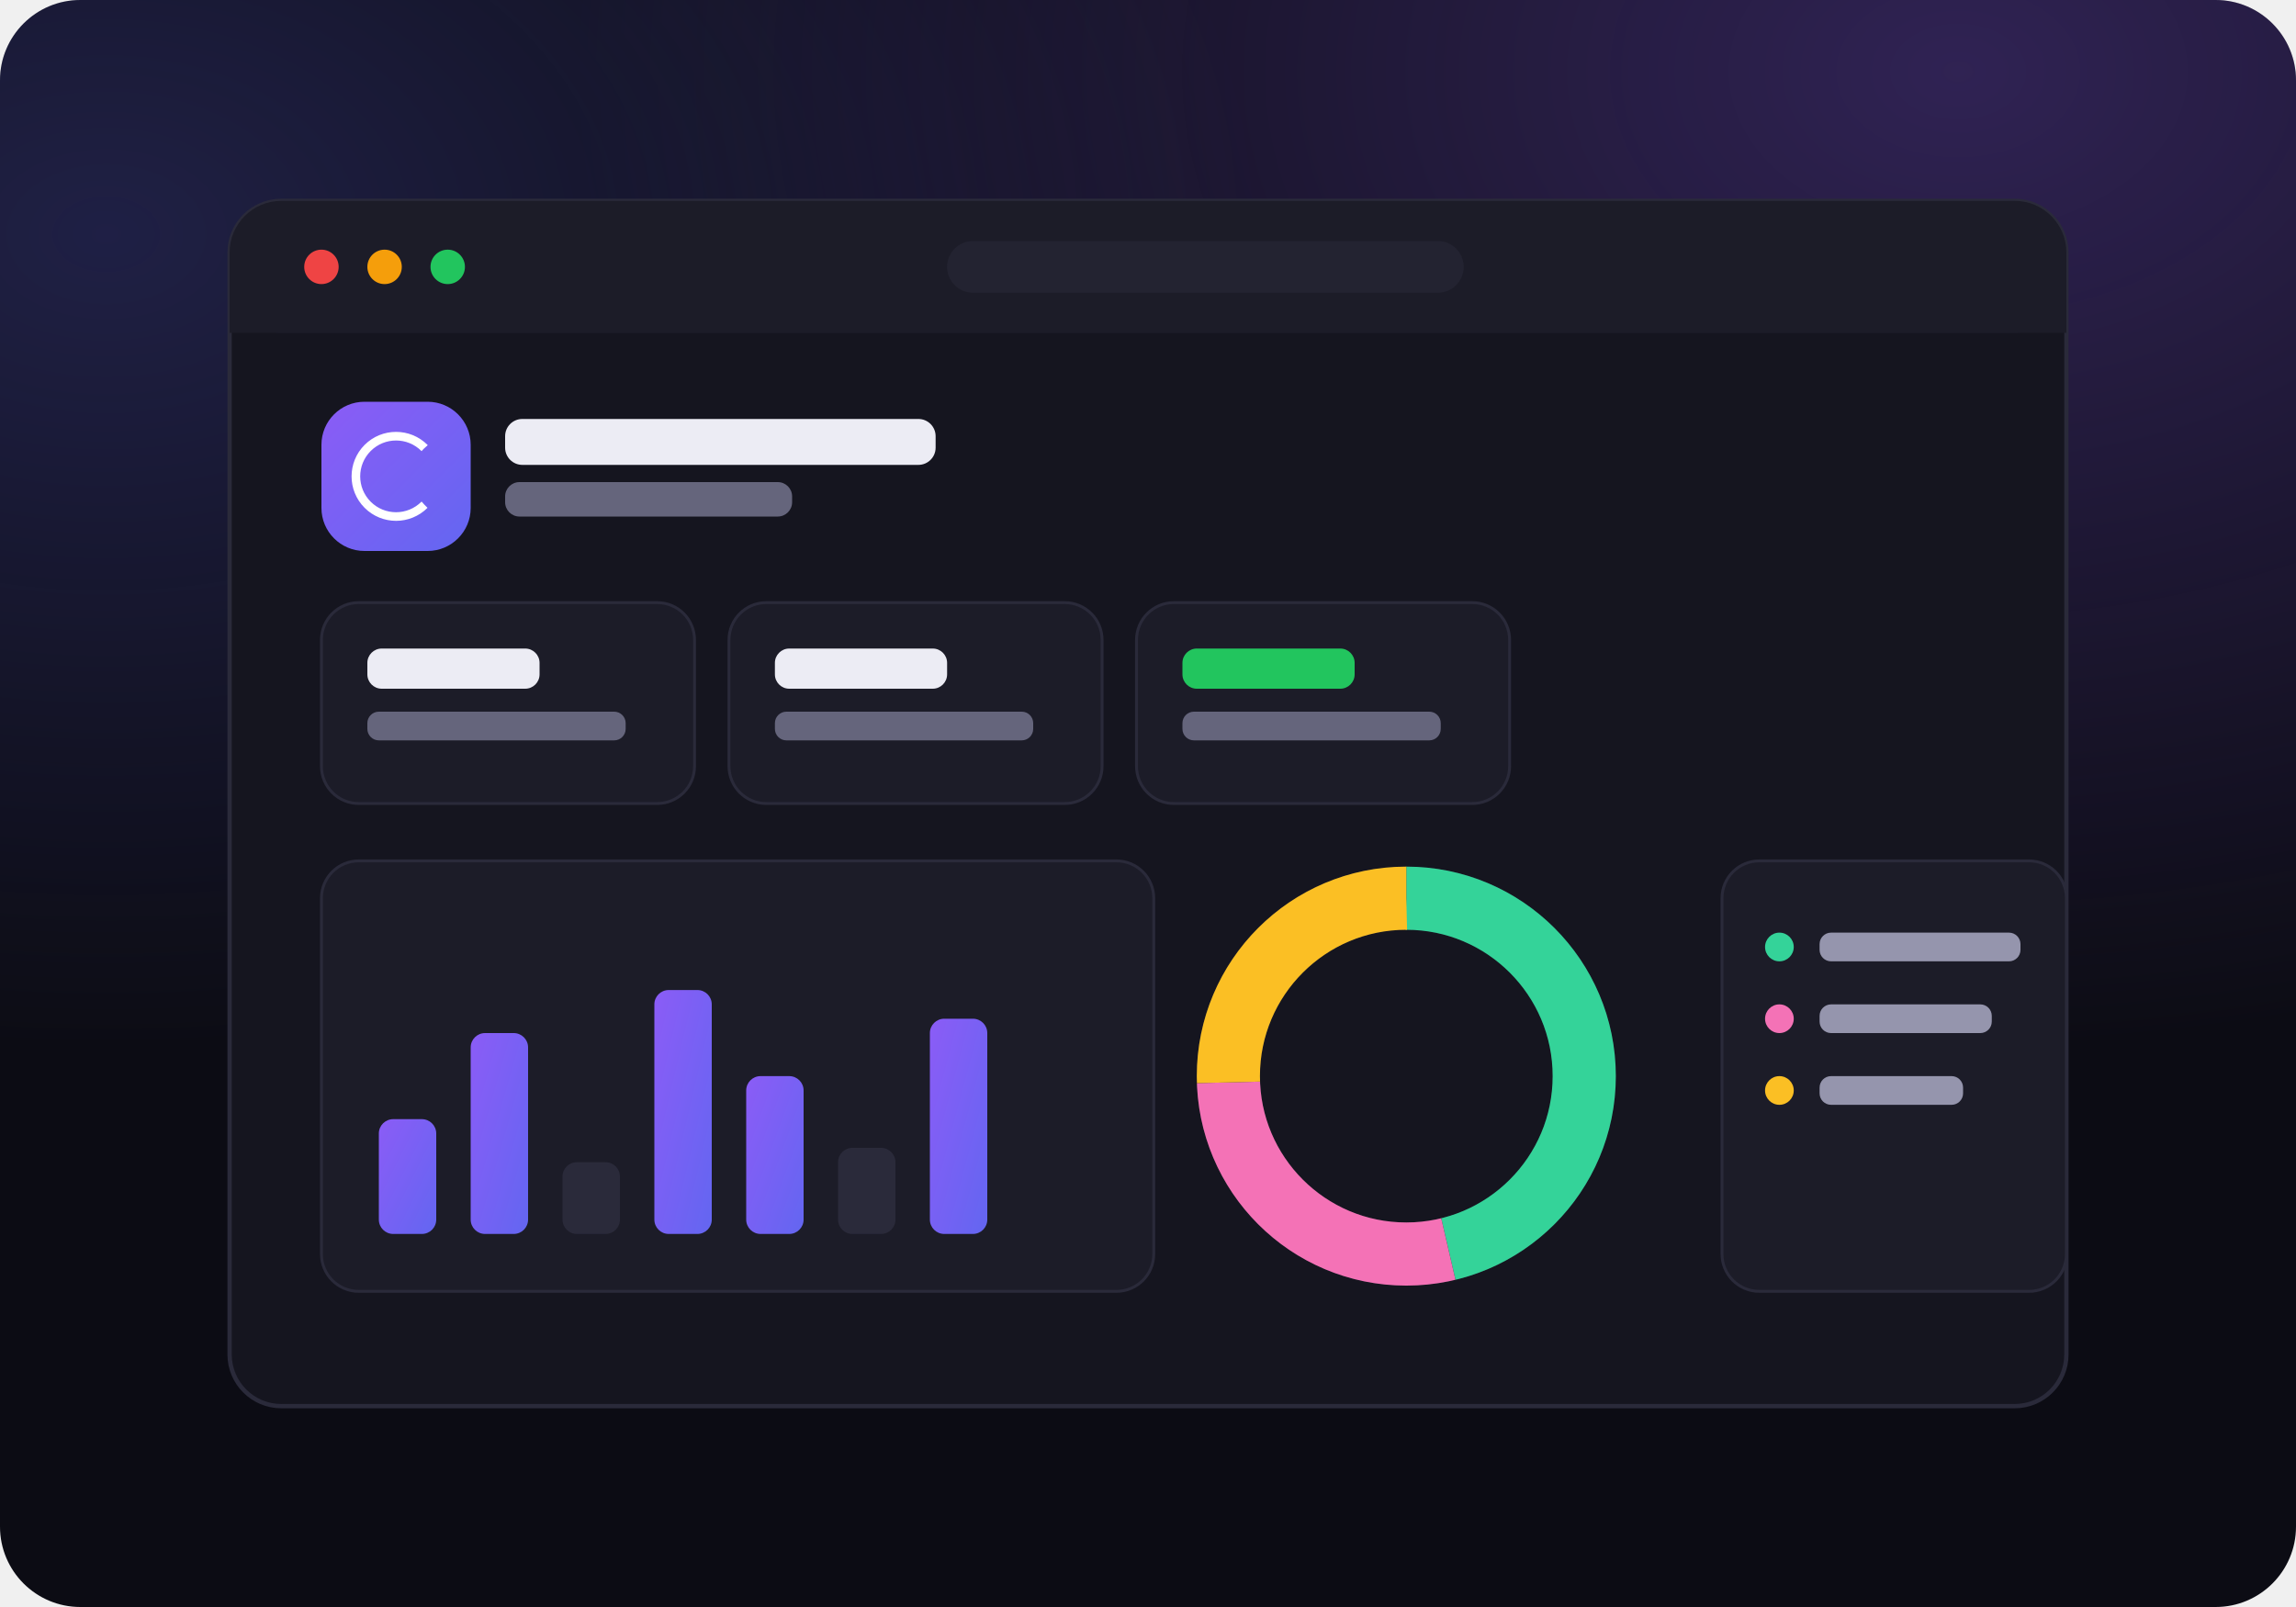
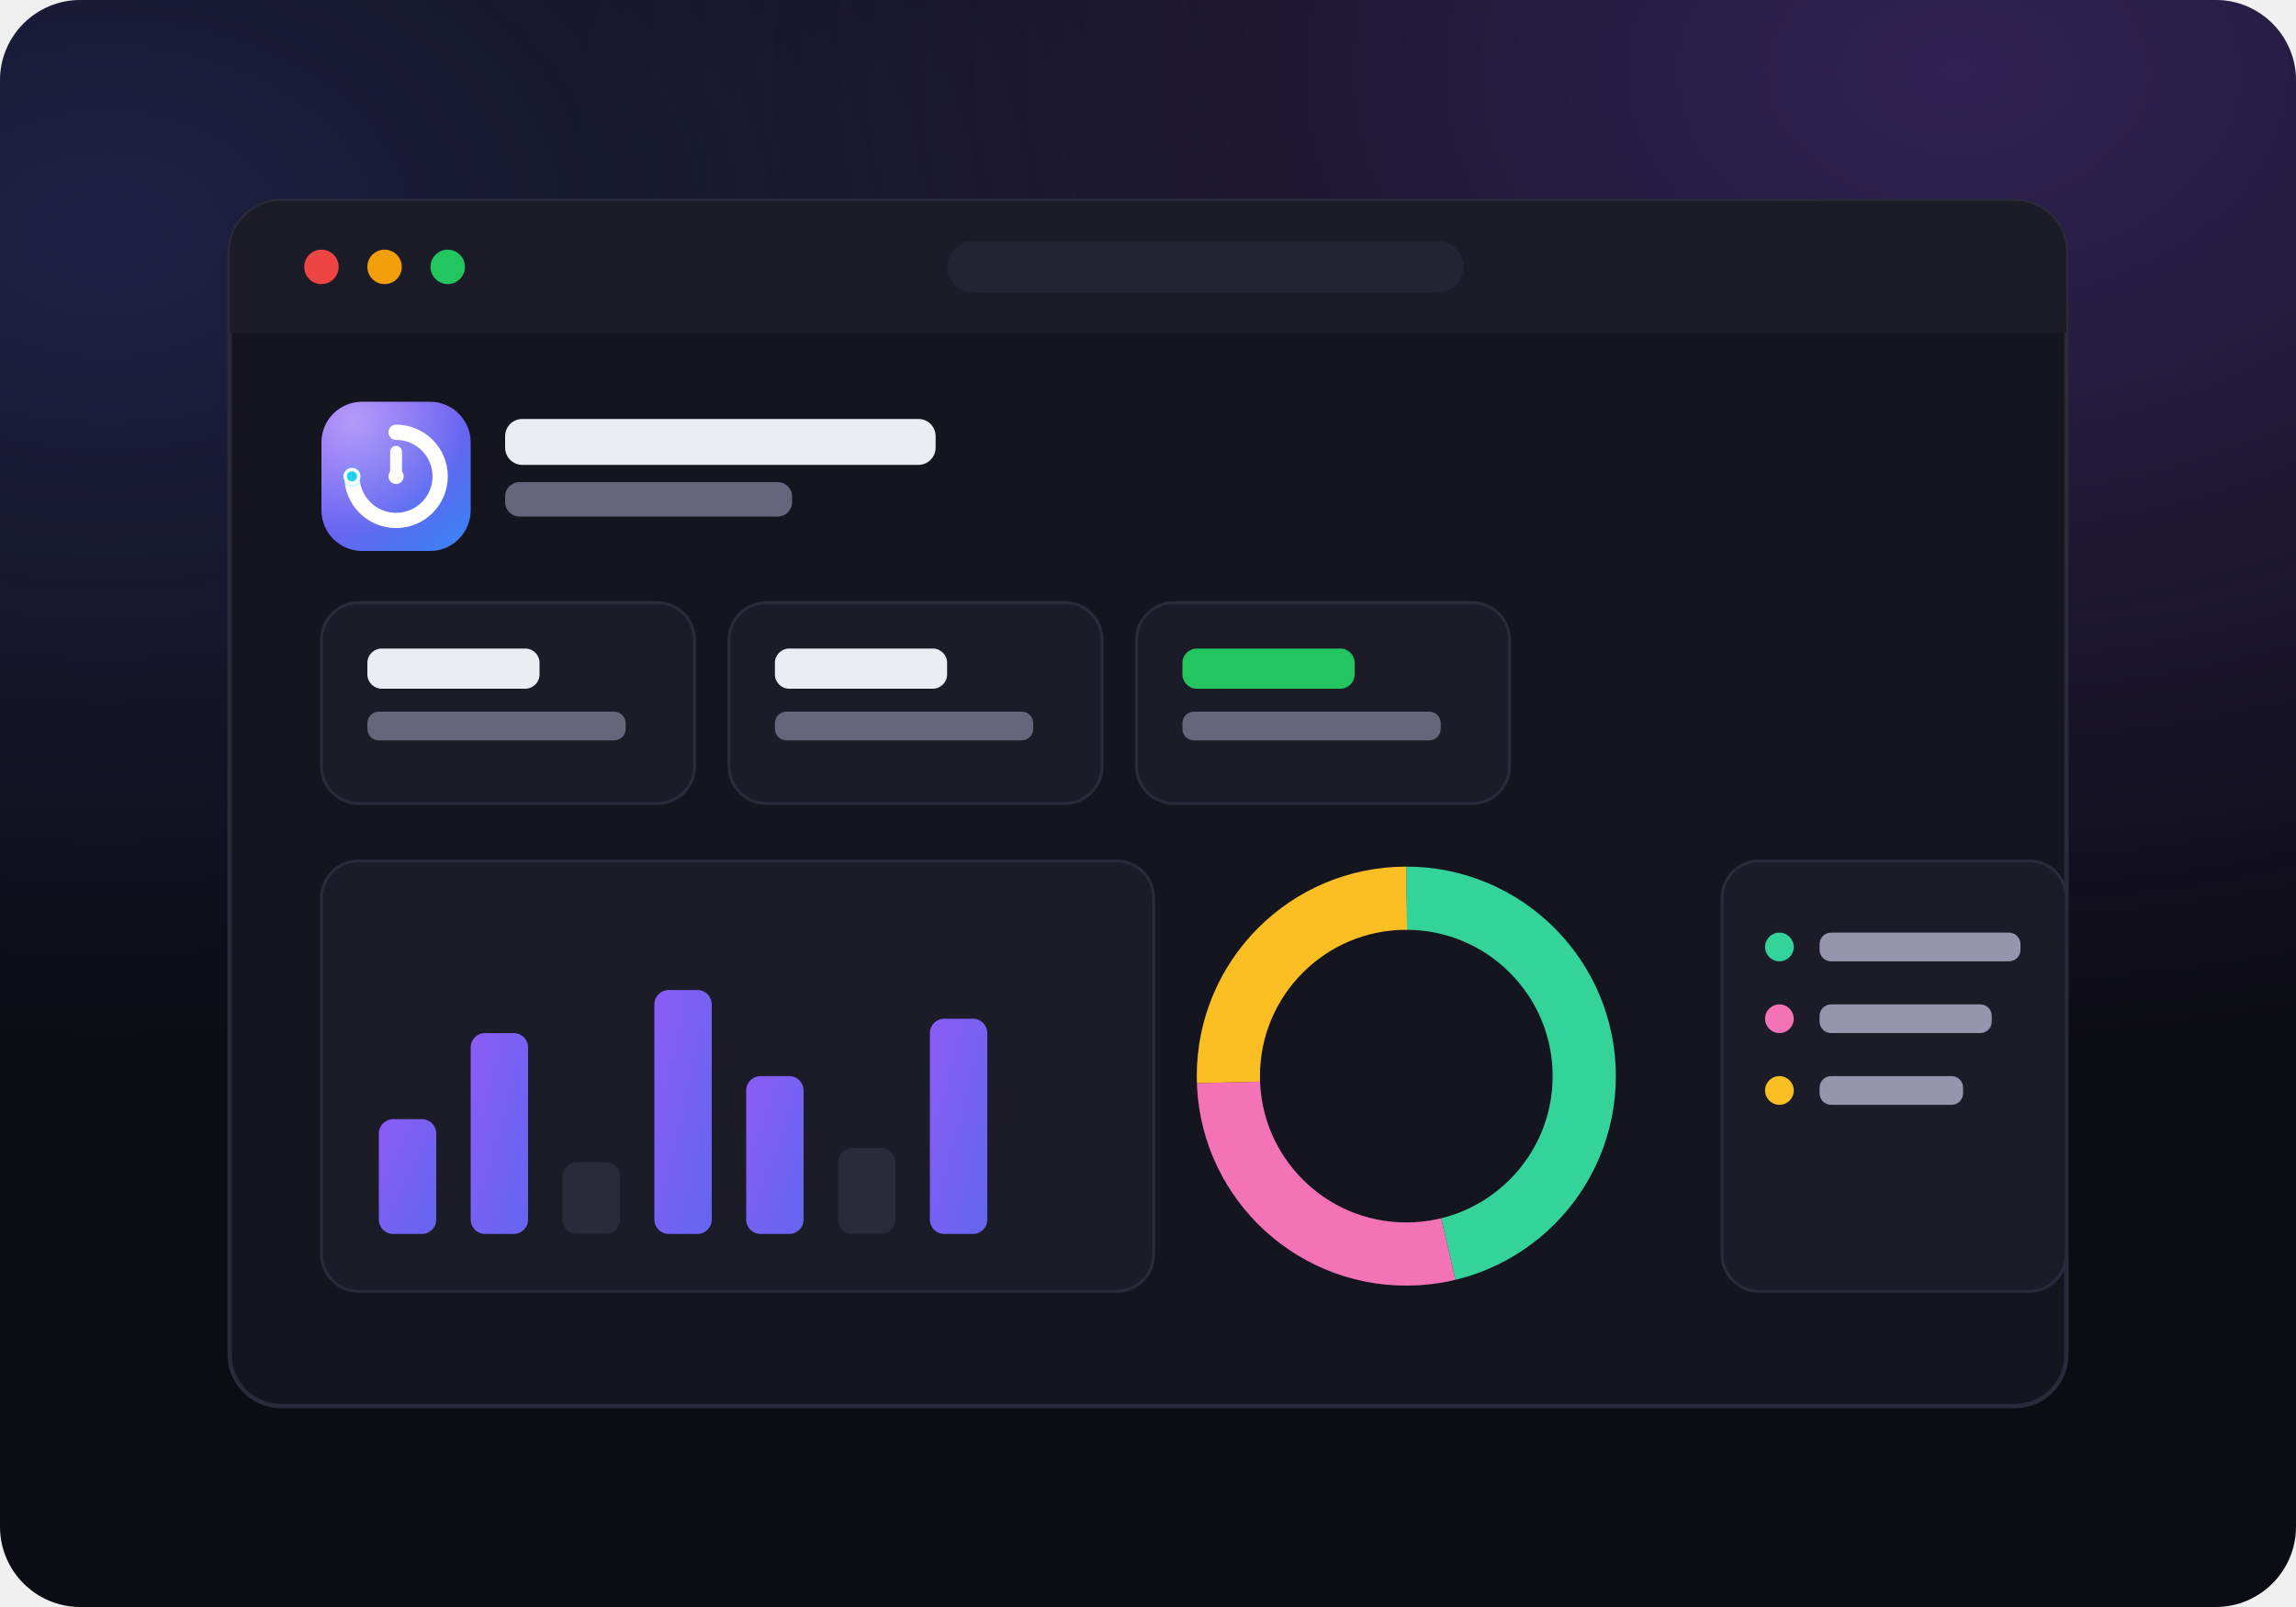
<svg xmlns="http://www.w3.org/2000/svg" viewBox="0 0 800 560">
  <defs>
    <linearGradient id="heroAccent" x1="0" y1="0" x2="1" y2="1">
      <stop offset="0" stop-color="#8b5cf6" />
      <stop offset="1" stop-color="#6366f1" />
    </linearGradient>
    <radialGradient id="heroGlowA" cx="0.85" cy="0.05" r="0.6">
      <stop offset="0" stop-color="#8b5cf6" stop-opacity="0.28" />
      <stop offset="1" stop-color="#8b5cf6" stop-opacity="0" />
    </radialGradient>
    <radialGradient id="heroGlowB" cx="0.05" cy="0.15" r="0.5">
      <stop offset="0" stop-color="#6366f1" stop-opacity="0.22" />
      <stop offset="1" stop-color="#6366f1" stop-opacity="0" />
    </radialGradient>
  </defs>
  <rect width="800" height="560" rx="28" fill="#0c0c14" />
  <rect width="800" height="560" rx="28" fill="url(#heroGlowA)" />
  <rect width="800" height="560" rx="28" fill="url(#heroGlowB)" />
  <rect x="80" y="70" width="640" height="420" rx="18" fill="#15151f" stroke="#2a2a3a" stroke-width="1.5" />
  <rect x="80" y="70" width="640" height="46" rx="18" fill="#1c1c28" />
  <rect x="80" y="98" width="640" height="18" fill="#1c1c28" />
  <circle cx="112" cy="93" r="6" fill="#ef4444" />
  <circle cx="134" cy="93" r="6" fill="#f59e0b" />
  <circle cx="156" cy="93" r="6" fill="#22c55e" />
  <rect x="330" y="84" width="180" height="18" rx="9" fill="#232331" />
-   <rect x="112" y="140" width="52" height="52" rx="15" fill="url(#heroAccent)" />
-   <circle cx="138" cy="166" r="14" fill="none" stroke="#ffffff" stroke-width="3" stroke-dasharray="66 22" transform="rotate(45 138 166)" />
+   <svg x="112" y="140" width="52" height="52" viewBox="0 0 88 88" aria-hidden="true">
+     <defs>
+       <linearGradient id="m2b" x1="0.1" y1="0" x2="0.9" y2="1">
+         <stop offset="0" stop-color="#8b5cf6" />
+         <stop offset="0.58" stop-color="#6366f1" />
+         <stop offset="1" stop-color="#3b82f6" />
+       </linearGradient>
+       <radialGradient id="m2g" cx="0.22" cy="0.14" r="0.75">
+         <stop offset="0" stop-color="#fff" stop-opacity="0.38" />
+         <stop offset="1" stop-color="#fff" stop-opacity="0" />
+       </radialGradient>
+       <radialGradient id="m2h" cx="0.5" cy="0.5" r="0.5">
+         <stop offset="0" stop-color="#22d3ee" stop-opacity="0.9" />
+         <stop offset="1" stop-color="#22d3ee" stop-opacity="0" />
+       </radialGradient>
+     </defs>
+     <rect width="88" height="88" rx="24" fill="url(#m2b)" />
+     <rect width="88" height="88" rx="24" fill="url(#m2g)" />
+     <path d="M44 18 A26 26 0 1 1 18 44" fill="none" stroke="#fff" stroke-width="9" stroke-linecap="round" />
+     <circle cx="18" cy="44" r="7" fill="url(#m2h)" />
+     <circle cx="18" cy="44" r="4" fill="#22d3ee" stroke="#fff" stroke-width="2" />
+     <path d="M44 44 L44 29.5" stroke="#fff" stroke-width="7" stroke-linecap="round" />
+     <circle cx="44" cy="44" r="4.5" fill="#fff" />
+   </svg>
  <rect x="176" y="146" width="150" height="16" rx="6" fill="#ececf4" />
  <rect x="176" y="168" width="100" height="12" rx="5" fill="#65657c" />
  <g>
    <rect x="112" y="210" width="130" height="70" rx="13" fill="#1c1c28" stroke="#2a2a3a" />
    <rect x="128" y="226" width="60" height="14" rx="5" fill="#ececf4" />
    <rect x="128" y="248" width="90" height="10" rx="4" fill="#65657c" />
    <rect x="254" y="210" width="130" height="70" rx="13" fill="#1c1c28" stroke="#2a2a3a" />
    <rect x="270" y="226" width="60" height="14" rx="5" fill="#ececf4" />
    <rect x="270" y="248" width="90" height="10" rx="4" fill="#65657c" />
    <rect x="396" y="210" width="130" height="70" rx="13" fill="#1c1c28" stroke="#2a2a3a" />
    <rect x="412" y="226" width="60" height="14" rx="5" fill="#22c55e" />
    <rect x="412" y="248" width="90" height="10" rx="4" fill="#65657c" />
  </g>
  <g>
    <rect x="112" y="300" width="290" height="150" rx="13" fill="#1c1c28" stroke="#2a2a3a" />
    <rect x="132" y="390" width="20" height="40" rx="5" fill="url(#heroAccent)" />
    <rect x="164" y="360" width="20" height="70" rx="5" fill="url(#heroAccent)" />
    <rect x="196" y="405" width="20" height="25" rx="5" fill="#2a2a3a" />
    <rect x="228" y="345" width="20" height="85" rx="5" fill="url(#heroAccent)" />
    <rect x="260" y="375" width="20" height="55" rx="5" fill="url(#heroAccent)" />
    <rect x="292" y="400" width="20" height="30" rx="5" fill="#2a2a3a" />
    <rect x="324" y="355" width="20" height="75" rx="5" fill="url(#heroAccent)" />
  </g>
  <g transform="translate(490,375)">
    <circle r="62" fill="none" stroke="#2a2a3a" stroke-width="22" />
    <circle r="62" fill="none" stroke="#34d399" stroke-width="22" stroke-dasharray="180 390" stroke-dashoffset="0" transform="rotate(-90)" />
    <circle r="62" fill="none" stroke="#f472b6" stroke-width="22" stroke-dasharray="110 390" stroke-dashoffset="-180" transform="rotate(-90)" />
    <circle r="62" fill="none" stroke="#fbbf24" stroke-width="22" stroke-dasharray="100 390" stroke-dashoffset="-290" transform="rotate(-90)" />
  </g>
  <rect x="600" y="300" width="120" height="150" rx="13" fill="#1c1c28" stroke="#2a2a3a" />
  <g transform="translate(600,300)">
    <circle cx="20" cy="30" r="5" fill="#34d399" />
    <rect x="34" y="25" width="70" height="10" rx="4" fill="#9595ad" />
    <circle cx="20" cy="55" r="5" fill="#f472b6" />
    <rect x="34" y="50" width="60" height="10" rx="4" fill="#9595ad" />
    <circle cx="20" cy="80" r="5" fill="#fbbf24" />
    <rect x="34" y="75" width="50" height="10" rx="4" fill="#9595ad" />
  </g>
</svg>
